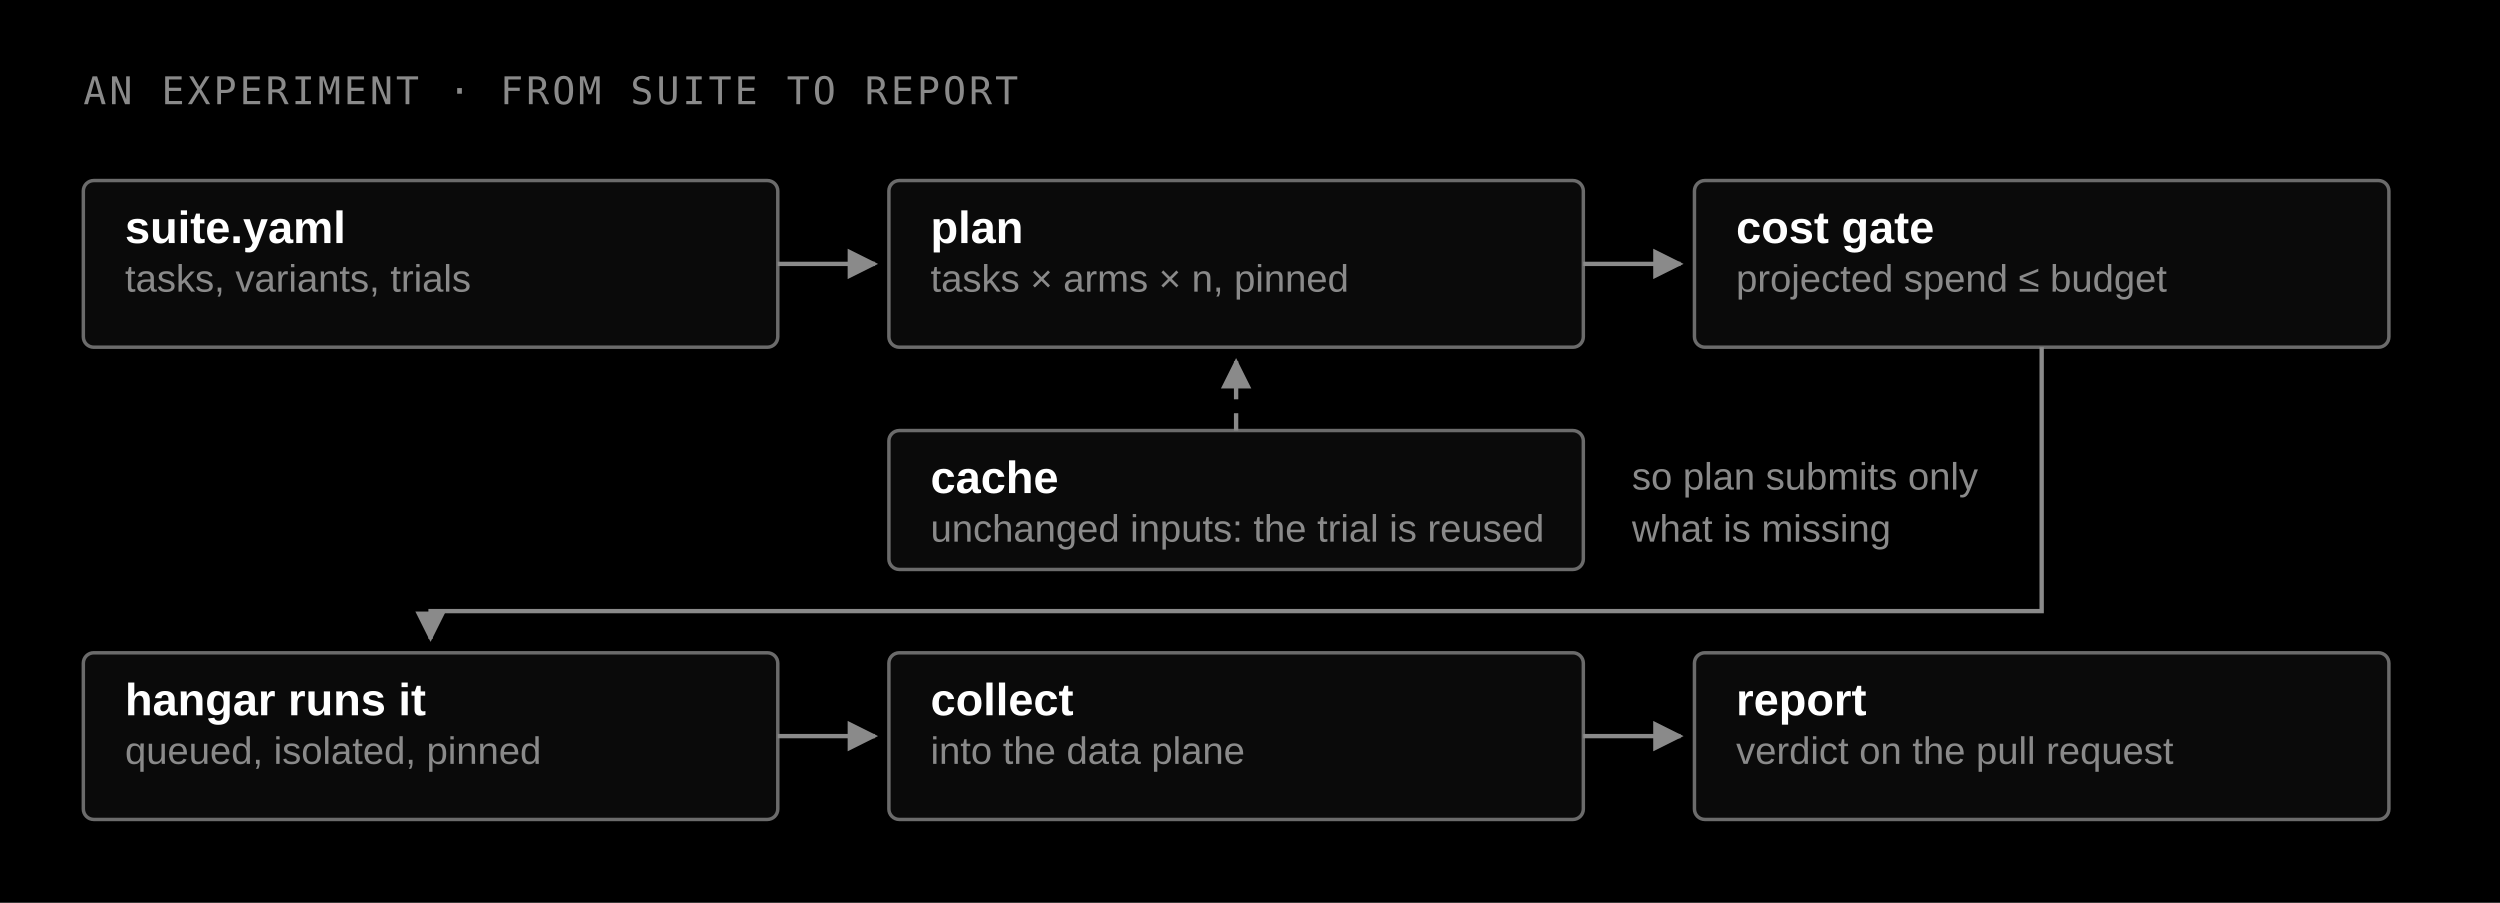
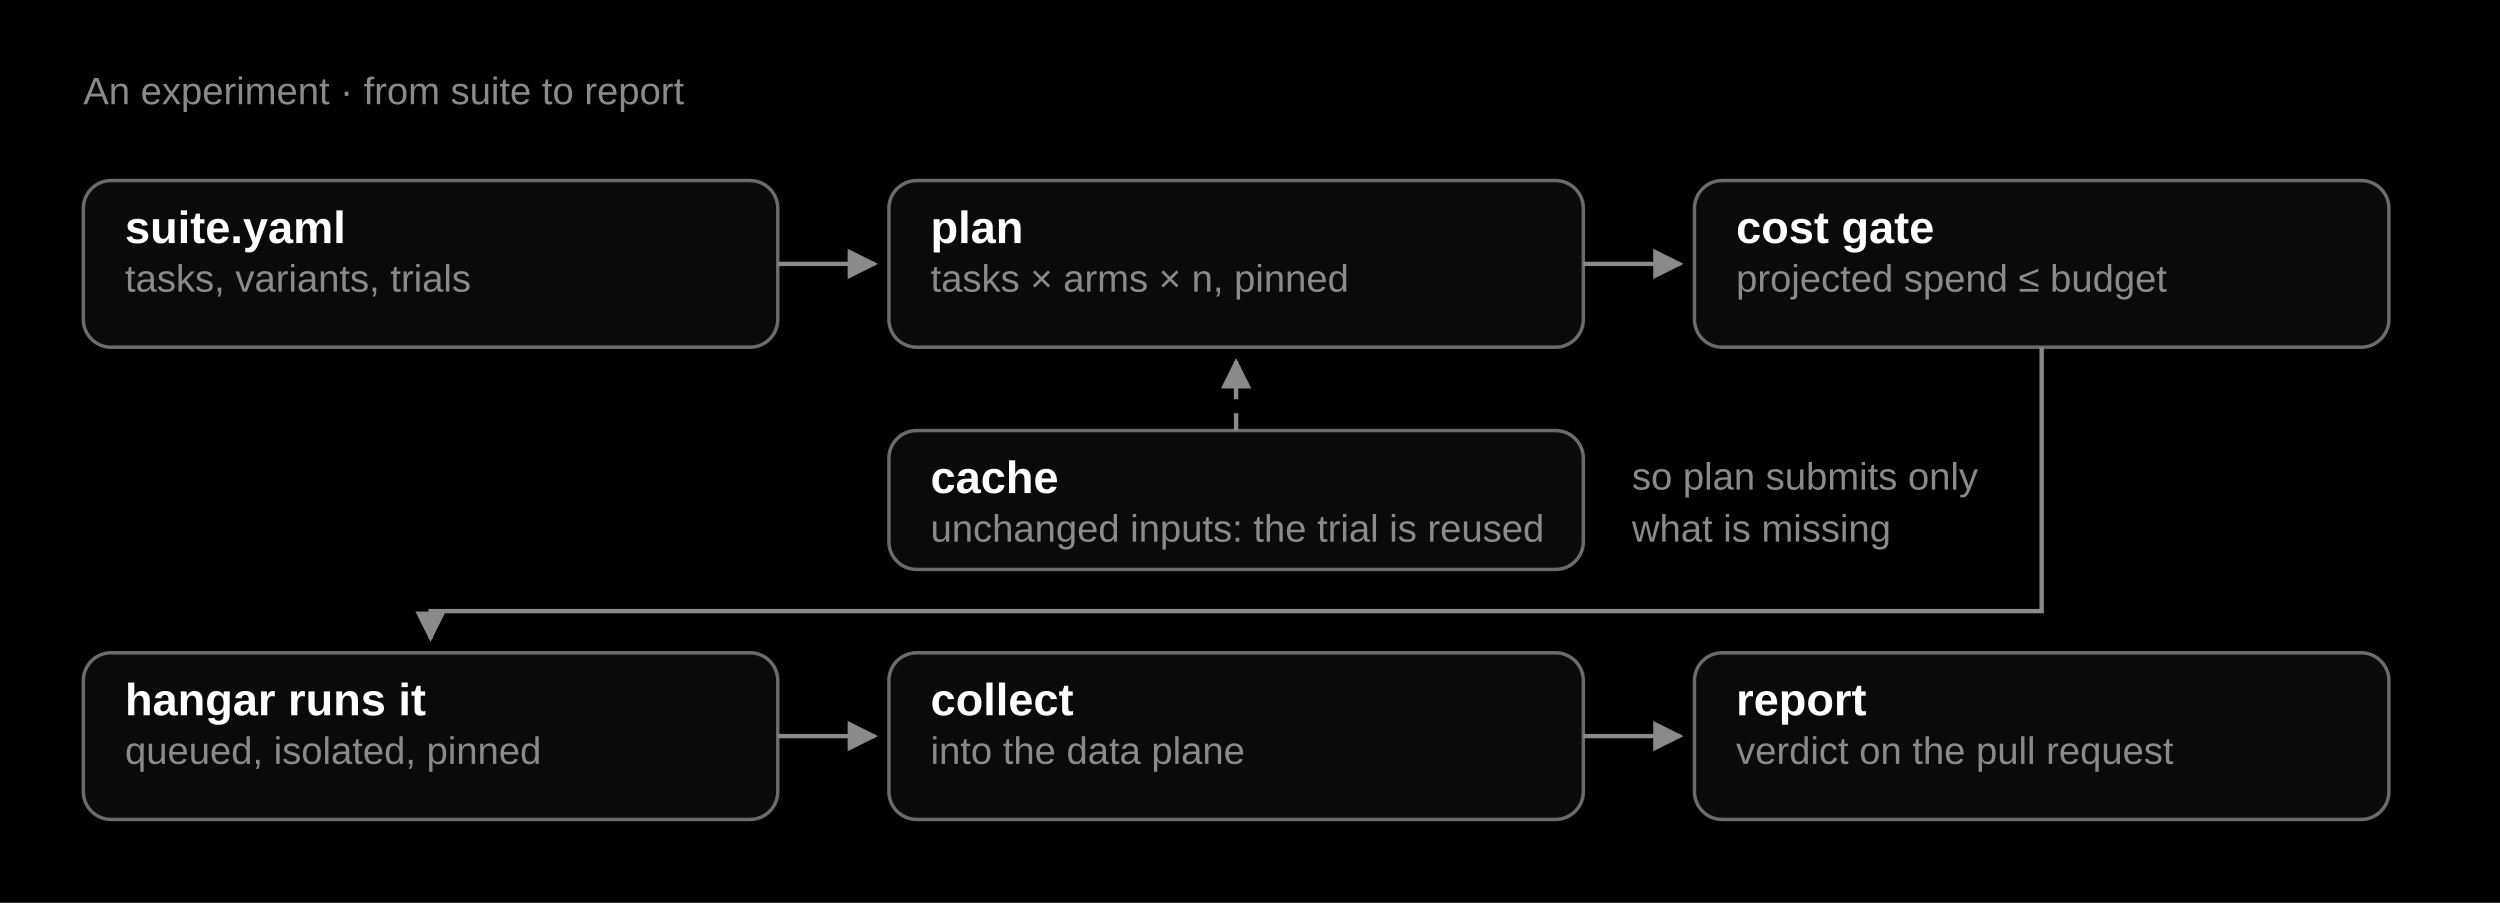
<svg xmlns="http://www.w3.org/2000/svg" class="fd-d" viewBox="0 0 720 260" width="720" height="260" style="max-width:100%;height:auto" role="img" aria-label="An experiment: a suite is planned into pinned trials, passed through the cost gate, run by hangar, collected into the data plane and reported; the cache skips trials whose inputs are unchanged">
-   <style>.fd-d .n{font:700 15px Archivo,'Helvetica Neue',Arial,sans-serif;font-stretch:125%;fill:var(--af-fg, #FFFFFF)}.fd-d .s{font:700 13px Archivo,'Helvetica Neue',Arial,sans-serif;font-stretch:125%;fill:var(--af-fg, #FFFFFF)}.fd-d .b{font:400 13px 'Red Hat Text','Helvetica Neue',Arial,sans-serif;fill:var(--af-fg-muted, #A6A6A6)}.fd-d .e{font:400 11px 'Red Hat Text','Helvetica Neue',Arial,sans-serif;fill:var(--af-fg-subtle, #8A8A8A)}.fd-d .l{font:500 11px 'DM Mono',ui-monospace,SFMono-Regular,Menlo,Consolas,monospace;letter-spacing:.08em;fill:var(--af-fg-subtle, #8A8A8A)}.fd-d .k{font:500 11px 'DM Mono',ui-monospace,SFMono-Regular,Menlo,Consolas,monospace;fill:var(--af-fg, #FFFFFF)}.fd-d .edge{fill:none;stroke:var(--af-fg-subtle, #8A8A8A);stroke-width:1.25}.fd-d .plan{fill:none;stroke:var(--af-fg-subtle, #8A8A8A);stroke-width:1.25;stroke-dasharray:5 4}</style>
+   <style>.fd-d .n{font:700 15px Archivo,'Helvetica Neue',Arial,sans-serif;font-stretch:125%;fill:var(--af-fg, #FFFFFF)}.fd-d .s{font:700 13px Archivo,'Helvetica Neue',Arial,sans-serif;font-stretch:125%;fill:var(--af-fg, #FFFFFF)}.fd-d .b{font:400 13px 'Red Hat Text','Helvetica Neue',Arial,sans-serif;fill:var(--af-fg-muted, #A6A6A6)}.fd-d .e{font:400 11px 'Red Hat Text','Helvetica Neue',Arial,sans-serif;fill:var(--af-fg-subtle, #8A8A8A)}.fd-d .l{font:500 11px 'Red Hat Text','Helvetica Neue',Arial,sans-serif;fill:var(--af-fg-subtle, #8A8A8A)}.fd-d .k{font:500 11px 'DM Mono',ui-monospace,SFMono-Regular,Menlo,Consolas,monospace;fill:var(--af-fg, #FFFFFF)}.fd-d .edge{fill:none;stroke:var(--af-fg-subtle, #8A8A8A);stroke-width:1.25}.fd-d .plan{fill:none;stroke:var(--af-fg-subtle, #8A8A8A);stroke-width:1.25;stroke-dasharray:5 4}</style>
  <defs>
    <marker id="exp-arrow" viewBox="0 0 10 10" refX="9" refY="5" markerWidth="7" markerHeight="7" orient="auto-start-reverse">
      <path d="M0 0L10 5L0 10z" fill="var(--af-fg-subtle, #8A8A8A)" />
    </marker>
  </defs>
  <rect width="720" height="260" fill="var(--af-canvas, #000000)" />
-   <text class="l" x="24" y="30">AN EXPERIMENT · FROM SUITE TO REPORT</text>
-   <rect x="24" y="52" width="200" height="48" rx="3" fill="var(--af-surface, #0A0A0A)" stroke="var(--af-line-strong, #6B6B6B)" />
+   <text class="l" x="24" y="30">An experiment · from suite to report</text>
+   <rect x="24" y="52" width="200" height="48" rx="8" fill="var(--af-surface, #0A0A0A)" stroke="var(--af-line-strong, #6B6B6B)" />
  <text class="s" x="36" y="70">suite.yaml</text>
  <text class="e" x="36" y="84">tasks, variants, trials</text>
  <path class="edge" d="M224 76 H252" marker-end="url(#exp-arrow)" />
-   <rect x="256" y="52" width="200" height="48" rx="3" fill="var(--af-surface, #0A0A0A)" stroke="var(--af-line-strong, #6B6B6B)" />
+   <rect x="256" y="52" width="200" height="48" rx="8" fill="var(--af-surface, #0A0A0A)" stroke="var(--af-line-strong, #6B6B6B)" />
  <text class="s" x="268" y="70">plan</text>
  <text class="e" x="268" y="84">tasks × arms × n, pinned</text>
  <path class="edge" d="M456 76 H484" marker-end="url(#exp-arrow)" />
-   <rect x="488" y="52" width="200" height="48" rx="3" fill="var(--af-surface, #0A0A0A)" stroke="var(--af-line-strong, #6B6B6B)" />
+   <rect x="488" y="52" width="200" height="48" rx="8" fill="var(--af-surface, #0A0A0A)" stroke="var(--af-line-strong, #6B6B6B)" />
  <text class="s" x="500" y="70">cost gate</text>
  <text class="e" x="500" y="84">projected spend ≤ budget</text>
-   <rect x="24" y="188" width="200" height="48" rx="3" fill="var(--af-surface, #0A0A0A)" stroke="var(--af-line-strong, #6B6B6B)" />
+   <rect x="24" y="188" width="200" height="48" rx="8" fill="var(--af-surface, #0A0A0A)" stroke="var(--af-line-strong, #6B6B6B)" />
  <text class="s" x="36" y="206">hangar runs it</text>
  <text class="e" x="36" y="220">queued, isolated, pinned</text>
  <path class="edge" d="M224 212 H252" marker-end="url(#exp-arrow)" />
-   <rect x="256" y="188" width="200" height="48" rx="3" fill="var(--af-surface, #0A0A0A)" stroke="var(--af-line-strong, #6B6B6B)" />
+   <rect x="256" y="188" width="200" height="48" rx="8" fill="var(--af-surface, #0A0A0A)" stroke="var(--af-line-strong, #6B6B6B)" />
  <text class="s" x="268" y="206">collect</text>
  <text class="e" x="268" y="220">into the data plane</text>
  <path class="edge" d="M456 212 H484" marker-end="url(#exp-arrow)" />
-   <rect x="488" y="188" width="200" height="48" rx="3" fill="var(--af-surface, #0A0A0A)" stroke="var(--af-line-strong, #6B6B6B)" />
+   <rect x="488" y="188" width="200" height="48" rx="8" fill="var(--af-surface, #0A0A0A)" stroke="var(--af-line-strong, #6B6B6B)" />
  <text class="s" x="500" y="206">report</text>
  <text class="e" x="500" y="220">verdict on the pull request</text>
  <path class="edge" d="M588 100 V176 H124 V184" marker-end="url(#exp-arrow)" />
-   <rect x="256" y="124" width="200" height="40" rx="3" fill="var(--af-surface, #0A0A0A)" stroke="var(--af-line-strong, #6B6B6B)" />
+   <rect x="256" y="124" width="200" height="40" rx="8" fill="var(--af-surface, #0A0A0A)" stroke="var(--af-line-strong, #6B6B6B)" />
  <text class="s" x="268" y="142">cache</text>
  <text class="e" x="268" y="156">unchanged inputs: the trial is reused</text>
  <path class="plan" d="M356 124 V104" marker-end="url(#exp-arrow)" />
  <text class="e" x="470" y="141" text-anchor="start">so plan submits only</text>
  <text class="e" x="470" y="156" text-anchor="start">what is missing</text>
</svg>
